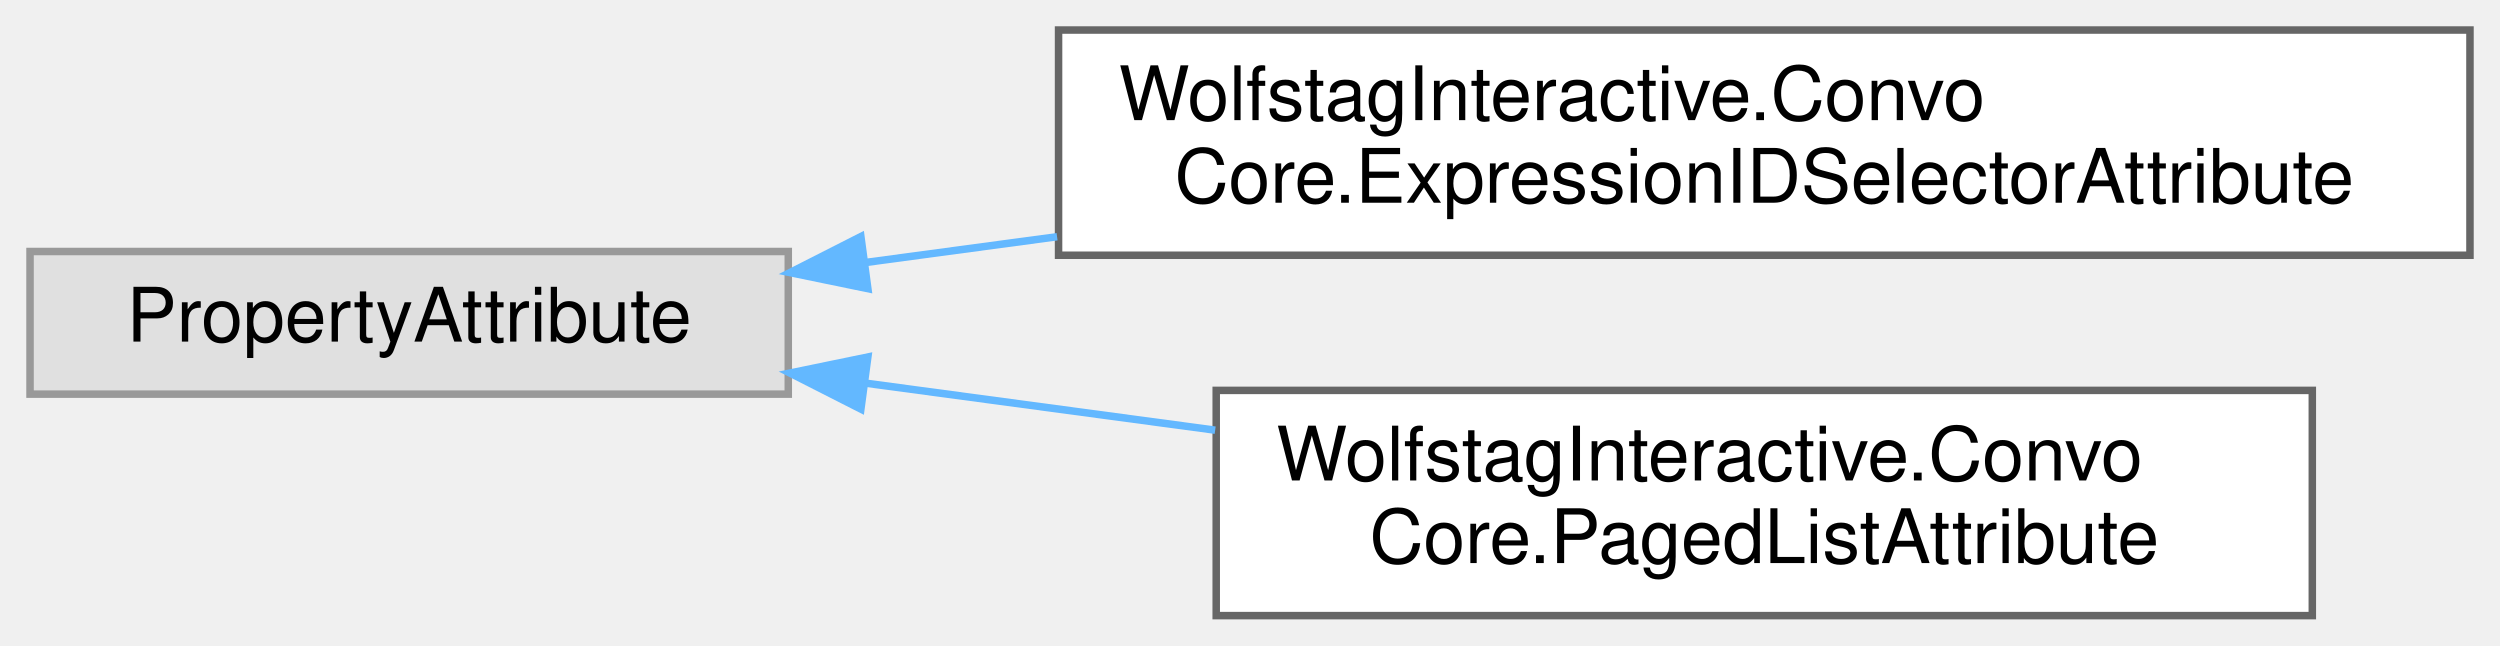
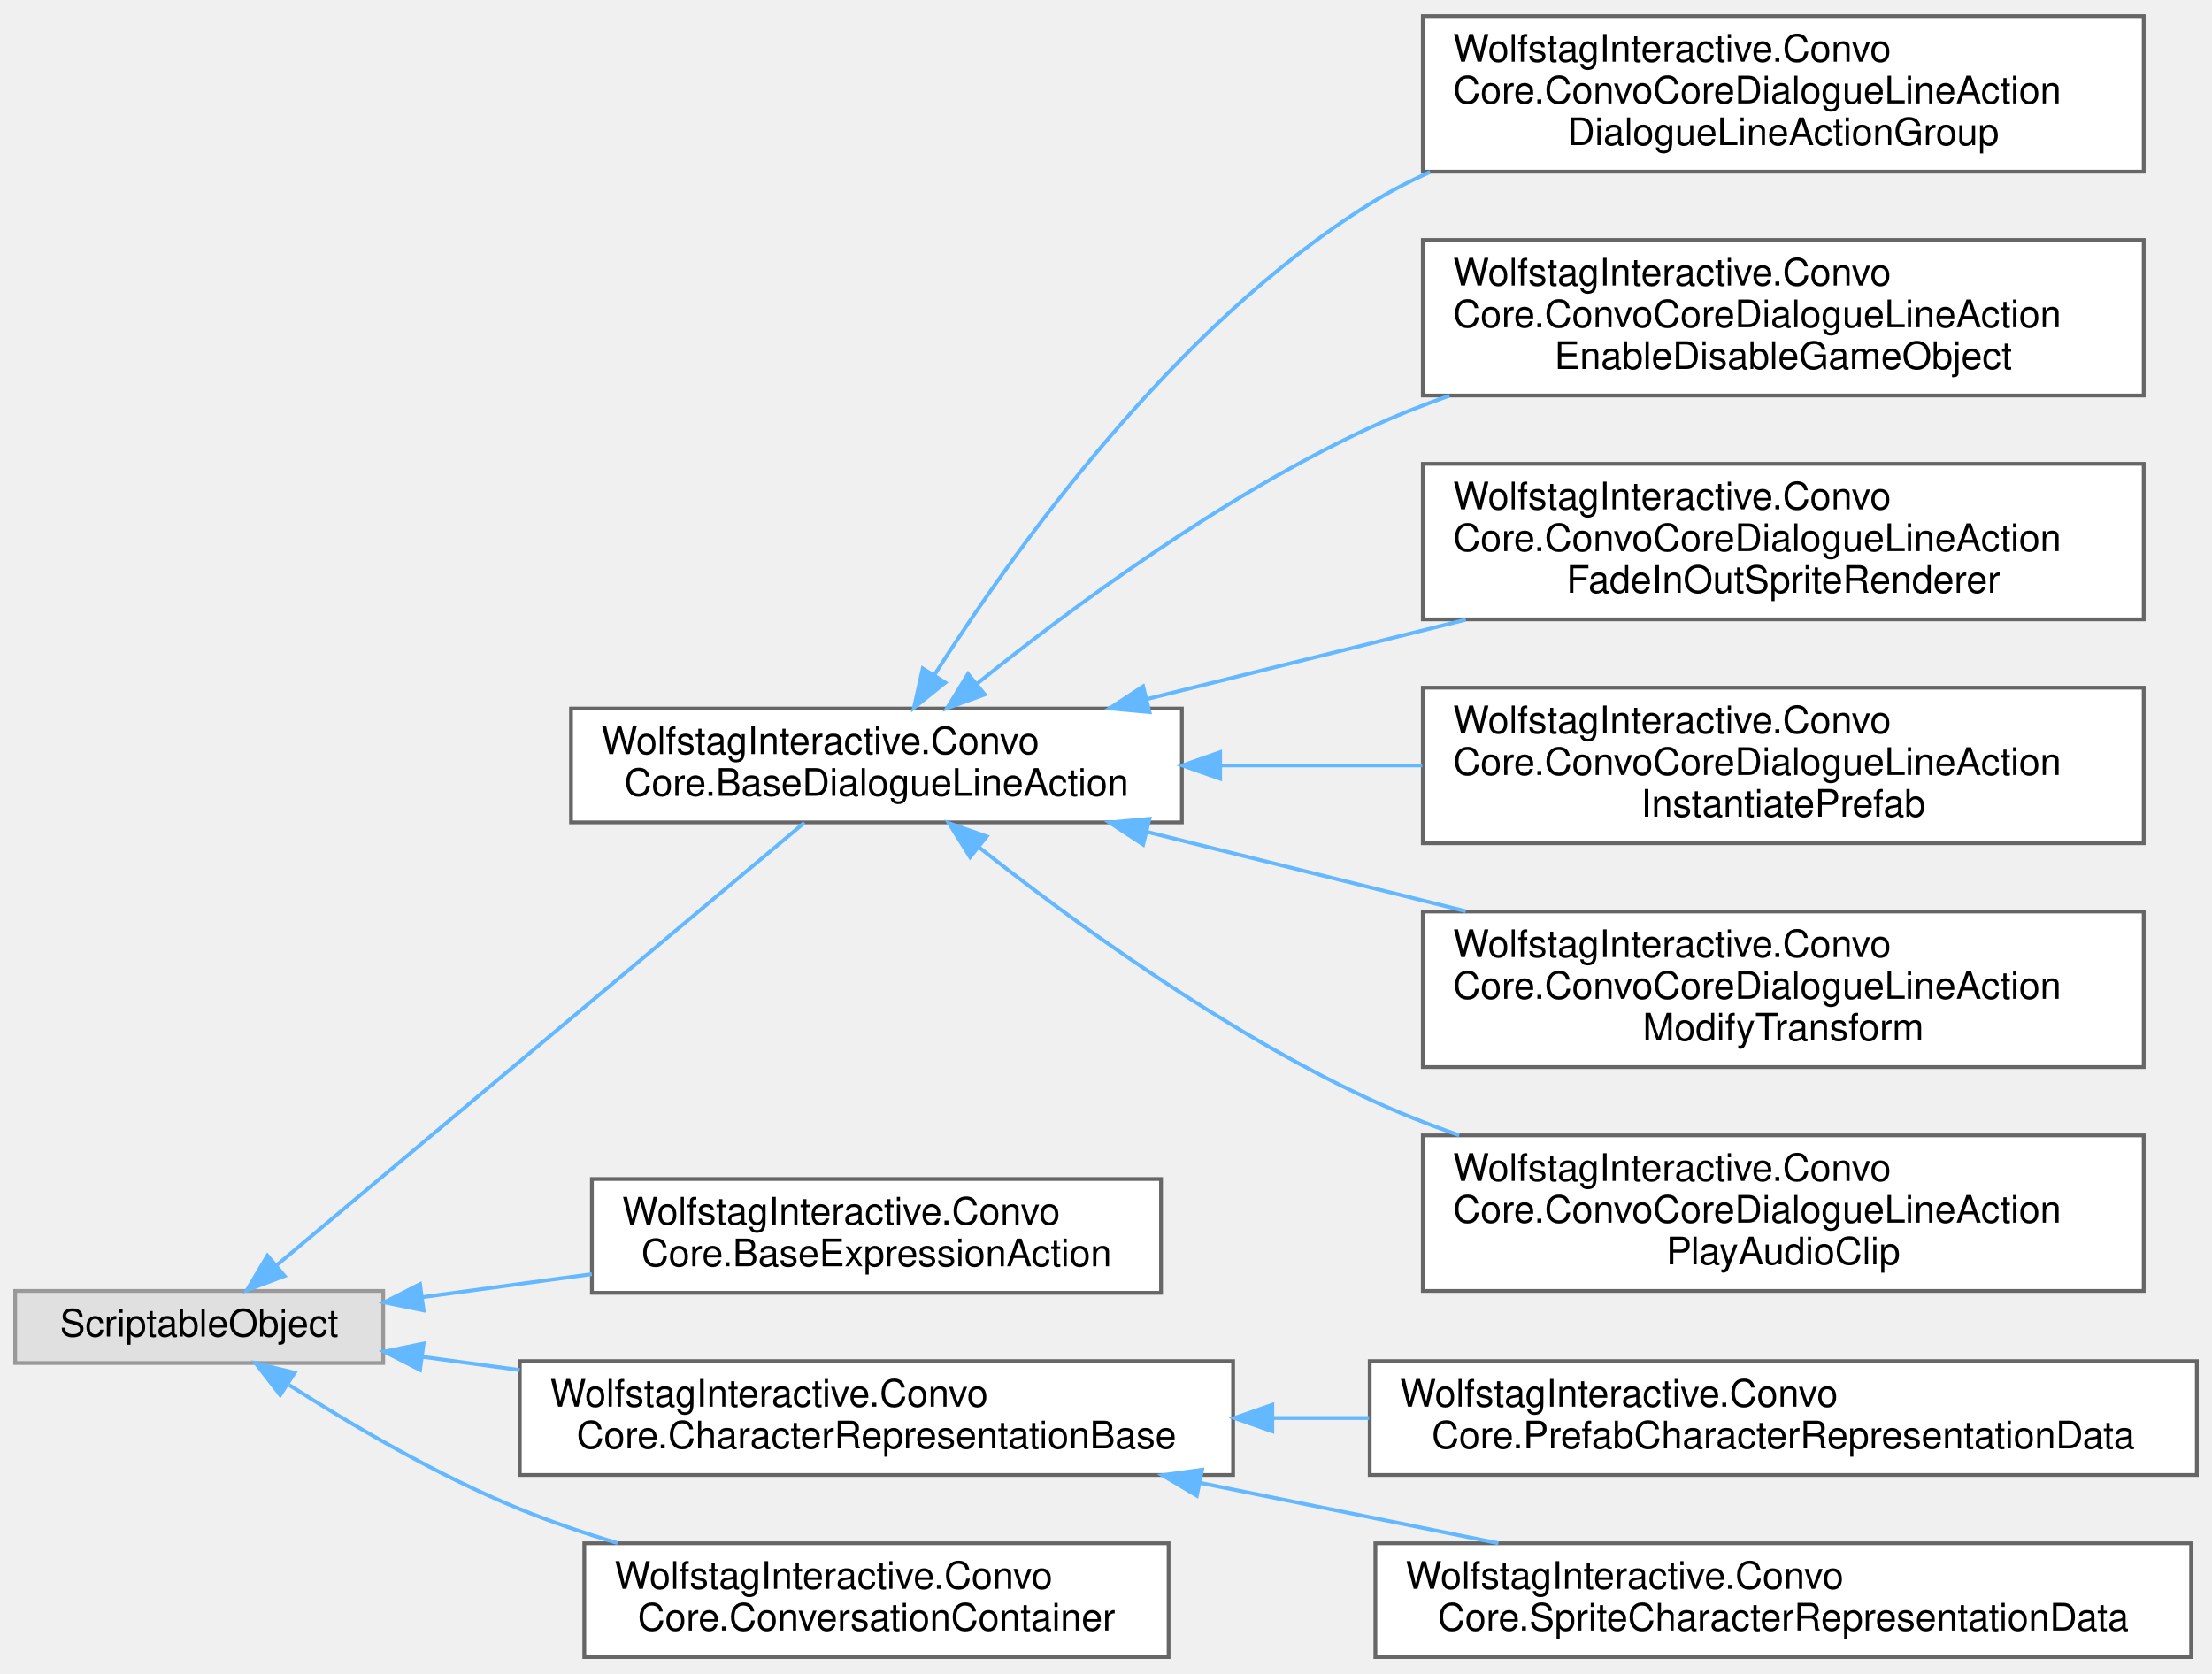
- <svg xmlns="http://www.w3.org/2000/svg" xmlns:xlink="http://www.w3.org/1999/xlink" width="333pt" height="86pt" viewBox="0.00 0.00 333.00 86.00">
-   <g id="graph0" class="graph" transform="scale(1 1) rotate(0) translate(4 82)">
+ <svg xmlns="http://www.w3.org/2000/svg" xmlns:xlink="http://www.w3.org/1999/xlink" width="583pt" height="441pt" viewBox="0.00 0.00 583.00 440.50">
+   <g id="graph0" class="graph" transform="scale(1 1) rotate(0) translate(4 436.5)">
    <g id="Node000000" class="node">
      <g id="a_Node000000">
        <a xlink:title=" ">
-           <polygon fill="#e0e0e0" stroke="#999999" points="101,-48.5 0,-48.5 0,-29.5 101,-29.5 101,-48.5" />
-           <text text-anchor="middle" x="50.5" y="-36.5" font-family="Helvetica,sans-Serif" font-size="10.00">PropertyAttribute</text>
+           <polygon fill="#e0e0e0" stroke="#999999" points="97,-96.5 0,-96.5 0,-77.5 97,-77.5 97,-96.5" />
+           <text text-anchor="middle" x="48.5" y="-84.5" font-family="Helvetica,sans-Serif" font-size="10.00">ScriptableObject</text>
        </a>
      </g>
    </g>
    <g id="Node000001" class="node">
      <g id="a_Node000001">
-         <a xlink:href="classWolfstagInteractive_1_1ConvoCore_1_1ExpressionIDSelectorAttribute.html" target="_top" xlink:title="Marks a string field to be rendered as a popup of expression IDs coming from a sibling SerializedProp...">
-           <polygon fill="white" stroke="#666666" points="325,-78 137,-78 137,-48 325,-48 325,-78" />
-           <text text-anchor="start" x="145" y="-66" font-family="Helvetica,sans-Serif" font-size="10.00">WolfstagInteractive.Convo</text>
-           <text text-anchor="middle" x="231" y="-55" font-family="Helvetica,sans-Serif" font-size="10.00">Core.ExpressionIDSelectorAttribute</text>
-         </a>
-       </g>
-     </g>
-     <g id="edge3_Node000000_Node000001" class="edge">
-       <g id="a_edge3_Node000000_Node000001">
-         <a xlink:title=" ">
-           <path fill="none" stroke="#63b8ff" d="M111.39,-47.05C119.6,-48.16 128.18,-49.31 136.8,-50.47" />
-           <polygon fill="#63b8ff" stroke="#63b8ff" points="111.6,-43.55 101.22,-45.69 110.67,-50.49 111.6,-43.55" />
+         <a xlink:href="classWolfstagInteractive_1_1ConvoCore_1_1BaseDialogueLineAction.html" target="_top" xlink:title="Base ScriptableObject class for all ConvoCore dialogue line actions.">
+           <polygon fill="white" stroke="#666666" points="307.5,-250 146.5,-250 146.5,-220 307.5,-220 307.5,-250" />
+           <text text-anchor="start" x="154.5" y="-238" font-family="Helvetica,sans-Serif" font-size="10.00">WolfstagInteractive.Convo</text>
+           <text text-anchor="middle" x="227" y="-227" font-family="Helvetica,sans-Serif" font-size="10.00">Core.BaseDialogueLineAction</text>
+         </a>
+       </g>
+     </g>
+     <g id="edge4_Node000000_Node000001" class="edge">
+       <g id="a_edge4_Node000000_Node000001">
+         <a xlink:title=" ">
+           <path fill="none" stroke="#63b8ff" d="M69.01,-103.36C103.48,-132.27 174.67,-191.96 208.02,-219.93" />
+           <polygon fill="#63b8ff" stroke="#63b8ff" points="70.99,-100.45 61.08,-96.71 66.49,-105.82 70.99,-100.45" />
+         </a>
+       </g>
+     </g>
+     <g id="Node000008" class="node">
+       <g id="a_Node000008">
+         <a xlink:href="classWolfstagInteractive_1_1ConvoCore_1_1BaseExpressionAction.html" target="_top" xlink:title="Abstract base ScriptableObject for custom expression actions.">
+           <polygon fill="white" stroke="#666666" points="302,-126 152,-126 152,-96 302,-96 302,-126" />
+           <text text-anchor="start" x="160" y="-114" font-family="Helvetica,sans-Serif" font-size="10.00">WolfstagInteractive.Convo</text>
+           <text text-anchor="middle" x="227" y="-103" font-family="Helvetica,sans-Serif" font-size="10.00">Core.BaseExpressionAction</text>
+         </a>
+       </g>
+     </g>
+     <g id="edge11_Node000000_Node000008" class="edge">
+       <g id="a_edge11_Node000000_Node000008">
+         <a xlink:title=" ">
+           <path fill="none" stroke="#63b8ff" d="M107.4,-94.87C121.64,-96.81 137.08,-98.91 151.97,-100.93" />
+           <polygon fill="#63b8ff" stroke="#63b8ff" points="107.64,-91.37 97.26,-93.49 106.7,-98.31 107.64,-91.37" />
+         </a>
+       </g>
+     </g>
+     <g id="Node000009" class="node">
+       <g id="a_Node000009">
+         <a xlink:href="classWolfstagInteractive_1_1ConvoCore_1_1CharacterRepresentationBase.html" target="_top" xlink:title="Abstract ScriptableObject base class for all character visual representations.">
+           <polygon fill="white" stroke="#666666" points="321,-78 133,-78 133,-48 321,-48 321,-78" />
+           <text text-anchor="start" x="141" y="-66" font-family="Helvetica,sans-Serif" font-size="10.00">WolfstagInteractive.Convo</text>
+           <text text-anchor="middle" x="227" y="-55" font-family="Helvetica,sans-Serif" font-size="10.00">Core.CharacterRepresentationBase</text>
+         </a>
+       </g>
+     </g>
+     <g id="edge12_Node000000_Node000009" class="edge">
+       <g id="a_edge12_Node000000_Node000009">
+         <a xlink:title=" ">
+           <path fill="none" stroke="#63b8ff" d="M107.44,-79.12C115.66,-78 124.28,-76.83 132.97,-75.65" />
+           <polygon fill="#63b8ff" stroke="#63b8ff" points="106.7,-75.69 97.26,-80.51 107.64,-82.63 106.7,-75.69" />
+         </a>
+       </g>
+     </g>
+     <g id="Node000012" class="node">
+       <g id="a_Node000012">
+         <a xlink:href="classWolfstagInteractive_1_1ConvoCore_1_1ConversationContainer.html" target="_top" xlink:title="ScriptableObject that groups one or more ConvoCoreConversationData assets into a single addressable u...">
+           <polygon fill="white" stroke="#666666" points="304,-30 150,-30 150,0 304,0 304,-30" />
+           <text text-anchor="start" x="158" y="-18" font-family="Helvetica,sans-Serif" font-size="10.00">WolfstagInteractive.Convo</text>
+           <text text-anchor="middle" x="227" y="-7" font-family="Helvetica,sans-Serif" font-size="10.00">Core.ConversationContainer</text>
+         </a>
+       </g>
+     </g>
+     <g id="edge15_Node000000_Node000012" class="edge">
+       <g id="a_edge15_Node000000_Node000012">
+         <a xlink:title=" ">
+           <path fill="none" stroke="#63b8ff" d="M72.18,-71.72C88.51,-61.29 111.38,-47.81 133,-39 141.18,-35.66 149.96,-32.68 158.75,-30.05" />
+           <polygon fill="#63b8ff" stroke="#63b8ff" points="69.85,-69.06 63.38,-77.45 73.67,-74.93 69.85,-69.06" />
        </a>
      </g>
    </g>
    <g id="Node000002" class="node">
      <g id="a_Node000002">
-         <a xlink:href="classWolfstagInteractive_1_1ConvoCore_1_1PagedListAttribute.html" target="_top" xlink:title=" ">
-           <polygon fill="white" stroke="#666666" points="304,-30 158,-30 158,0 304,0 304,-30" />
-           <text text-anchor="start" x="166" y="-18" font-family="Helvetica,sans-Serif" font-size="10.00">WolfstagInteractive.Convo</text>
-           <text text-anchor="middle" x="231" y="-7" font-family="Helvetica,sans-Serif" font-size="10.00">Core.PagedListAttribute</text>
-         </a>
-       </g>
-     </g>
-     <g id="edge4_Node000000_Node000002" class="edge">
-       <g id="a_edge4_Node000000_Node000002">
-         <a xlink:title=" ">
-           <path fill="none" stroke="#63b8ff" d="M111.33,-30.96C126.25,-28.95 142.41,-26.78 157.86,-24.7" />
-           <polygon fill="#63b8ff" stroke="#63b8ff" points="110.67,-27.51 101.22,-32.31 111.6,-34.45 110.67,-27.51" />
+         <a xlink:href="classWolfstagInteractive_1_1ConvoCore_1_1ConvoCoreDialogueLineActionDialogueLineActionGroup.html" target="_top" xlink:title=" ">
+           <polygon fill="white" stroke="#666666" points="561,-432.5 371,-432.5 371,-391.5 561,-391.5 561,-432.5" />
+           <text text-anchor="start" x="379" y="-420.5" font-family="Helvetica,sans-Serif" font-size="10.00">WolfstagInteractive.Convo</text>
+           <text text-anchor="start" x="379" y="-409.5" font-family="Helvetica,sans-Serif" font-size="10.00">Core.ConvoCoreDialogueLineAction</text>
+           <text text-anchor="middle" x="466" y="-398.5" font-family="Helvetica,sans-Serif" font-size="10.00">DialogueLineActionGroup</text>
+         </a>
+       </g>
+     </g>
+     <g id="edge5_Node000001_Node000002" class="edge">
+       <g id="a_edge5_Node000001_Node000002">
+         <a xlink:title=" ">
+           <path fill="none" stroke="#63b8ff" d="M242.21,-258.76C263.16,-291.71 305.47,-350.83 357,-383 362.02,-386.14 367.38,-388.94 372.93,-391.44" />
+           <polygon fill="#63b8ff" stroke="#63b8ff" points="245.14,-256.84 236.88,-250.21 239.2,-260.55 245.14,-256.84" />
+         </a>
+       </g>
+     </g>
+     <g id="Node000003" class="node">
+       <g id="a_Node000003">
+         <a xlink:href="classWolfstagInteractive_1_1ConvoCore_1_1ConvoCoreDialogueLineActionEnableDisableGameObject.html" target="_top" xlink:title=" ">
+           <polygon fill="white" stroke="#666666" points="561,-373.5 371,-373.5 371,-332.5 561,-332.5 561,-373.5" />
+           <text text-anchor="start" x="379" y="-361.5" font-family="Helvetica,sans-Serif" font-size="10.00">WolfstagInteractive.Convo</text>
+           <text text-anchor="start" x="379" y="-350.5" font-family="Helvetica,sans-Serif" font-size="10.00">Core.ConvoCoreDialogueLineAction</text>
+           <text text-anchor="middle" x="466" y="-339.5" font-family="Helvetica,sans-Serif" font-size="10.00">EnableDisableGameObject</text>
+         </a>
+       </g>
+     </g>
+     <g id="edge6_Node000001_Node000003" class="edge">
+       <g id="a_edge6_Node000001_Node000003">
+         <a xlink:title=" ">
+           <path fill="none" stroke="#63b8ff" d="M253.45,-256.5C278.38,-276.57 318.17,-306.04 357,-324 363.7,-327.1 370.78,-329.91 378,-332.46" />
+           <polygon fill="#63b8ff" stroke="#63b8ff" points="255.55,-253.7 245.59,-250.09 251.13,-259.12 255.55,-253.7" />
+         </a>
+       </g>
+     </g>
+     <g id="Node000004" class="node">
+       <g id="a_Node000004">
+         <a xlink:href="classWolfstagInteractive_1_1ConvoCore_1_1ConvoCoreDialogueLineActionFadeInOutSpriteRenderer.html" target="_top" xlink:title=" ">
+           <polygon fill="white" stroke="#666666" points="561,-314.5 371,-314.5 371,-273.5 561,-273.5 561,-314.5" />
+           <text text-anchor="start" x="379" y="-302.5" font-family="Helvetica,sans-Serif" font-size="10.00">WolfstagInteractive.Convo</text>
+           <text text-anchor="start" x="379" y="-291.5" font-family="Helvetica,sans-Serif" font-size="10.00">Core.ConvoCoreDialogueLineAction</text>
+           <text text-anchor="middle" x="466" y="-280.5" font-family="Helvetica,sans-Serif" font-size="10.00">FadeInOutSpriteRenderer</text>
+         </a>
+       </g>
+     </g>
+     <g id="edge7_Node000001_Node000004" class="edge">
+       <g id="a_edge7_Node000001_Node000004">
+         <a xlink:title=" ">
+           <path fill="none" stroke="#63b8ff" d="M298.33,-252.51C324.71,-259.08 354.94,-266.6 382.34,-273.42" />
+           <polygon fill="#63b8ff" stroke="#63b8ff" points="298.97,-249.06 288.42,-250.04 297.28,-255.85 298.97,-249.06" />
+         </a>
+       </g>
+     </g>
+     <g id="Node000005" class="node">
+       <g id="a_Node000005">
+         <a xlink:href="classWolfstagInteractive_1_1ConvoCore_1_1ConvoCoreDialogueLineActionInstantiatePrefab.html" target="_top" xlink:title=" ">
+           <polygon fill="white" stroke="#666666" points="561,-255.5 371,-255.5 371,-214.5 561,-214.5 561,-255.5" />
+           <text text-anchor="start" x="379" y="-243.5" font-family="Helvetica,sans-Serif" font-size="10.00">WolfstagInteractive.Convo</text>
+           <text text-anchor="start" x="379" y="-232.5" font-family="Helvetica,sans-Serif" font-size="10.00">Core.ConvoCoreDialogueLineAction</text>
+           <text text-anchor="middle" x="466" y="-221.5" font-family="Helvetica,sans-Serif" font-size="10.00">InstantiatePrefab</text>
+         </a>
+       </g>
+     </g>
+     <g id="edge8_Node000001_Node000005" class="edge">
+       <g id="a_edge8_Node000001_Node000005">
+         <a xlink:title=" ">
+           <path fill="none" stroke="#63b8ff" d="M317.7,-235C335.08,-235 353.34,-235 370.86,-235" />
+           <polygon fill="#63b8ff" stroke="#63b8ff" points="317.58,-231.5 307.58,-235 317.58,-238.5 317.58,-231.5" />
+         </a>
+       </g>
+     </g>
+     <g id="Node000006" class="node">
+       <g id="a_Node000006">
+         <a xlink:href="classWolfstagInteractive_1_1ConvoCore_1_1ConvoCoreDialogueLineActionModifyTransform.html" target="_top" xlink:title=" ">
+           <polygon fill="white" stroke="#666666" points="561,-196.5 371,-196.5 371,-155.5 561,-155.5 561,-196.5" />
+           <text text-anchor="start" x="379" y="-184.5" font-family="Helvetica,sans-Serif" font-size="10.00">WolfstagInteractive.Convo</text>
+           <text text-anchor="start" x="379" y="-173.5" font-family="Helvetica,sans-Serif" font-size="10.00">Core.ConvoCoreDialogueLineAction</text>
+           <text text-anchor="middle" x="466" y="-162.5" font-family="Helvetica,sans-Serif" font-size="10.00">ModifyTransform</text>
+         </a>
+       </g>
+     </g>
+     <g id="edge9_Node000001_Node000006" class="edge">
+       <g id="a_edge9_Node000001_Node000006">
+         <a xlink:title=" ">
+           <path fill="none" stroke="#63b8ff" d="M298.33,-217.49C324.71,-210.92 354.94,-203.4 382.34,-196.58" />
+           <polygon fill="#63b8ff" stroke="#63b8ff" points="297.28,-214.15 288.42,-219.96 298.97,-220.94 297.28,-214.15" />
+         </a>
+       </g>
+     </g>
+     <g id="Node000007" class="node">
+       <g id="a_Node000007">
+         <a xlink:href="classWolfstagInteractive_1_1ConvoCore_1_1ConvoCoreDialogueLineActionPlayAudioClip.html" target="_top" xlink:title=" ">
+           <polygon fill="white" stroke="#666666" points="561,-137.5 371,-137.5 371,-96.5 561,-96.5 561,-137.5" />
+           <text text-anchor="start" x="379" y="-125.5" font-family="Helvetica,sans-Serif" font-size="10.00">WolfstagInteractive.Convo</text>
+           <text text-anchor="start" x="379" y="-114.5" font-family="Helvetica,sans-Serif" font-size="10.00">Core.ConvoCoreDialogueLineAction</text>
+           <text text-anchor="middle" x="466" y="-103.5" font-family="Helvetica,sans-Serif" font-size="10.00">PlayAudioClip</text>
+         </a>
+       </g>
+     </g>
+     <g id="edge10_Node000001_Node000007" class="edge">
+       <g id="a_edge10_Node000001_Node000007">
+         <a xlink:title=" ">
+           <path fill="none" stroke="#63b8ff" d="M253.96,-213.49C278.96,-193.72 318.56,-164.85 357,-147 364.5,-143.52 372.49,-140.36 380.59,-137.52" />
+           <polygon fill="#63b8ff" stroke="#63b8ff" points="251.68,-210.83 246.06,-219.81 256.05,-216.29 251.68,-210.83" />
+         </a>
+       </g>
+     </g>
+     <g id="Node000010" class="node">
+       <g id="a_Node000010">
+         <a xlink:href="classWolfstagInteractive_1_1ConvoCore_1_1PrefabCharacterRepresentationData.html" target="_top" xlink:title="Defines how a prefab-based character is displayed in a ConvoCore conversation.">
+           <polygon fill="white" stroke="#666666" points="575,-78 357,-78 357,-48 575,-48 575,-78" />
+           <text text-anchor="start" x="365" y="-66" font-family="Helvetica,sans-Serif" font-size="10.00">WolfstagInteractive.Convo</text>
+           <text text-anchor="middle" x="466" y="-55" font-family="Helvetica,sans-Serif" font-size="10.00">Core.PrefabCharacterRepresentationData</text>
+         </a>
+       </g>
+     </g>
+     <g id="edge13_Node000009_Node000010" class="edge">
+       <g id="a_edge13_Node000009_Node000010">
+         <a xlink:title=" ">
+           <path fill="none" stroke="#63b8ff" d="M331.51,-63C339.91,-63 348.41,-63 356.85,-63" />
+           <polygon fill="#63b8ff" stroke="#63b8ff" points="331.33,-59.5 321.33,-63 331.33,-66.5 331.33,-59.5" />
+         </a>
+       </g>
+     </g>
+     <g id="Node000011" class="node">
+       <g id="a_Node000011">
+         <a xlink:href="classWolfstagInteractive_1_1ConvoCore_1_1SpriteCharacterRepresentationData.html" target="_top" xlink:title=" ">
+           <polygon fill="white" stroke="#666666" points="573.5,-30 358.5,-30 358.5,0 573.5,0 573.5,-30" />
+           <text text-anchor="start" x="366.5" y="-18" font-family="Helvetica,sans-Serif" font-size="10.00">WolfstagInteractive.Convo</text>
+           <text text-anchor="middle" x="466" y="-7" font-family="Helvetica,sans-Serif" font-size="10.00">Core.SpriteCharacterRepresentationData</text>
+         </a>
+       </g>
+     </g>
+     <g id="edge14_Node000009_Node000011" class="edge">
+       <g id="a_edge14_Node000009_Node000011">
+         <a xlink:title=" ">
+           <path fill="none" stroke="#63b8ff" d="M312.41,-45.9C338.05,-40.71 366.02,-35.05 390.93,-30" />
+           <polygon fill="#63b8ff" stroke="#63b8ff" points="311.44,-42.53 302.34,-47.94 312.83,-49.39 311.44,-42.53" />
        </a>
      </g>
    </g>
  </g>
</svg>
